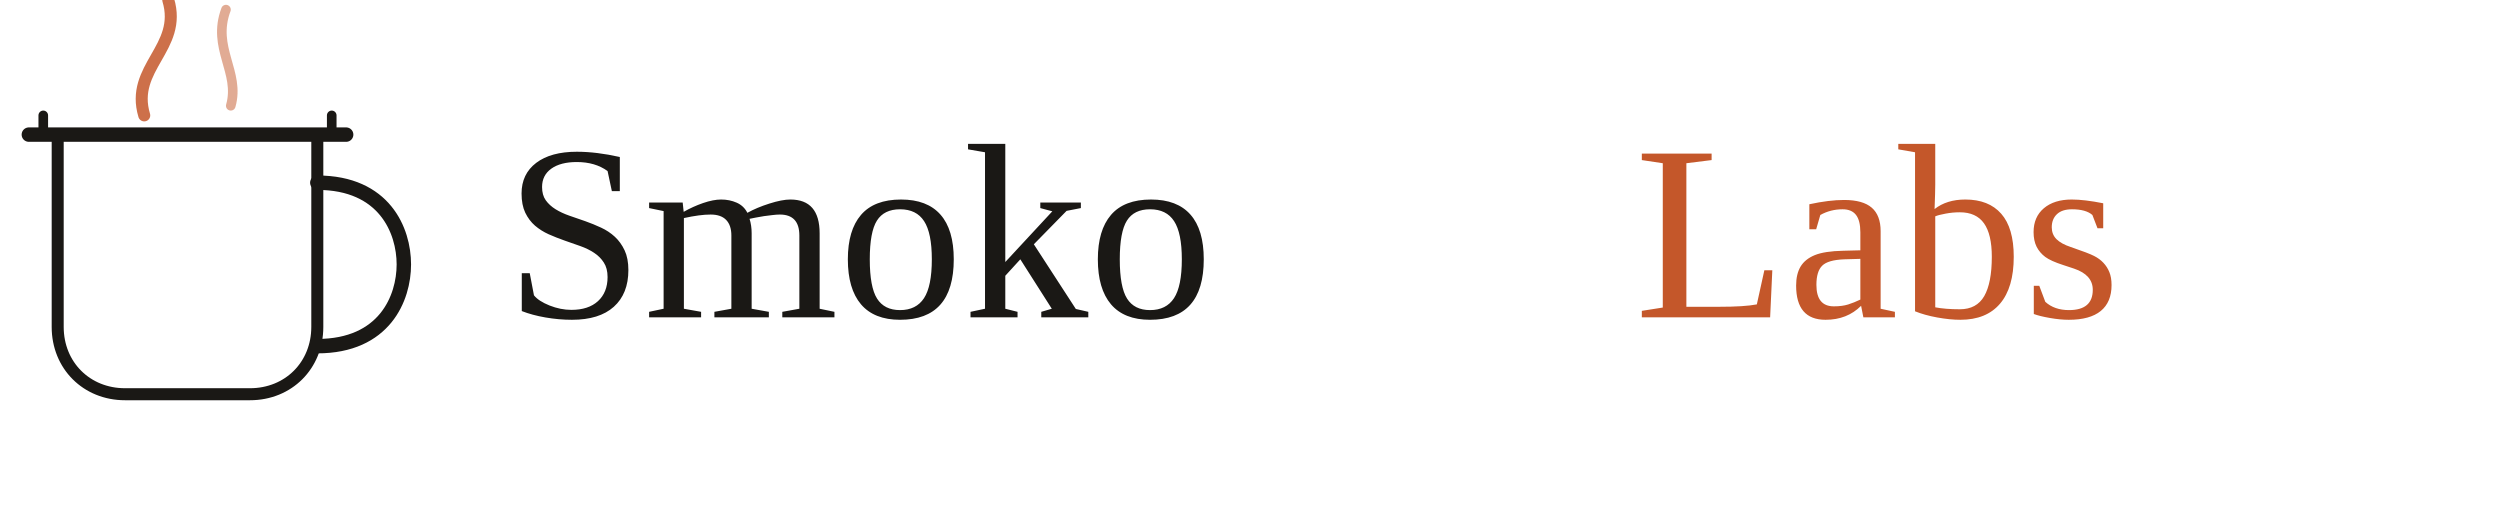
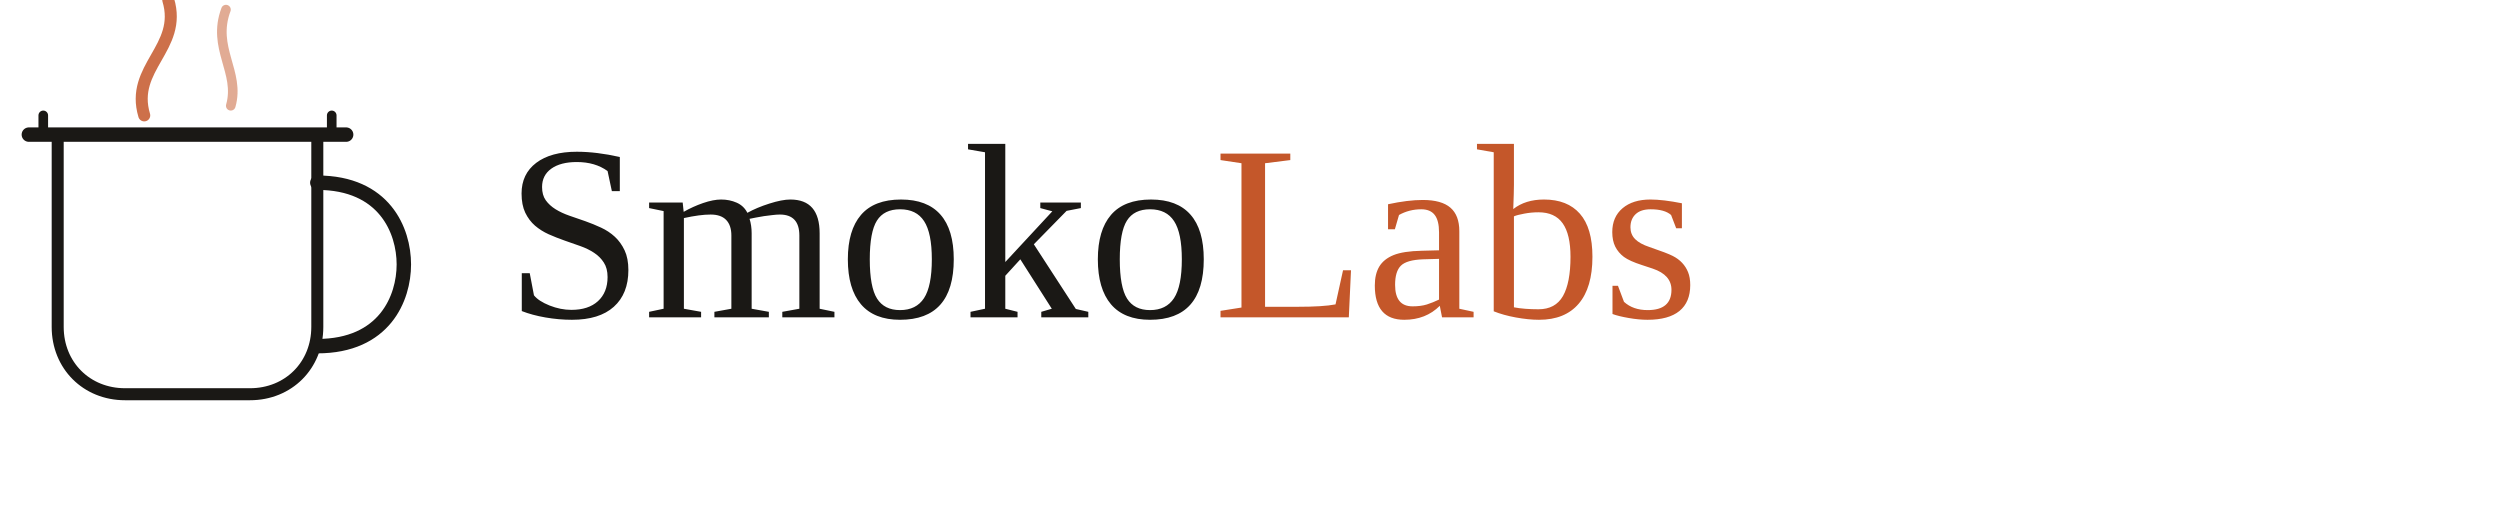
<svg xmlns="http://www.w3.org/2000/svg" width="520" height="110" viewBox="0 0 520 110" fill="none">
  <path d="M12 28 L12 68 C12 76, 18 82, 26 82 L52 82 C60 82, 66 76, 66 68 L66 28" fill="none" stroke="#1A1815" stroke-width="2.5" stroke-linejoin="round" />
  <path d="M6 28 L72 28" stroke="#1A1815" stroke-width="3" stroke-linecap="round" />
  <path d="M9 24 L9 28 M69 24 L69 28" stroke="#1A1815" stroke-width="2" stroke-linecap="round" />
  <path d="M66 38 C80 38, 84 48, 84 55 C84 62, 80 72, 66 72" fill="none" stroke="#1A1815" stroke-width="3" stroke-linecap="round" />
  <path d="M30 24 C27 14, 38 10, 35 0" fill="none" stroke="#C4572A" stroke-width="2.5" stroke-linecap="round" opacity="0.85" />
  <path d="M48 22 C50 15, 44 10, 47 2" fill="none" stroke="#C4572A" stroke-width="2" stroke-linecap="round" opacity="0.5" />
-   <text x="105" y="66" font-family="Georgia, 'Times New Roman', serif" font-size="52" fill="#1A1815">Smoko</text>
-   <text x="340" y="66" font-family="Georgia, 'Times New Roman', serif" font-size="52" fill="#C4572A">Labs</text>
+   <text x="105" y="66" font-family="Georgia, 'Times New Roman', serif" font-size="52" fill="#1A1815">Smoko<tspan fill="#C4572A">Labs</tspan>
+   </text>
</svg>
